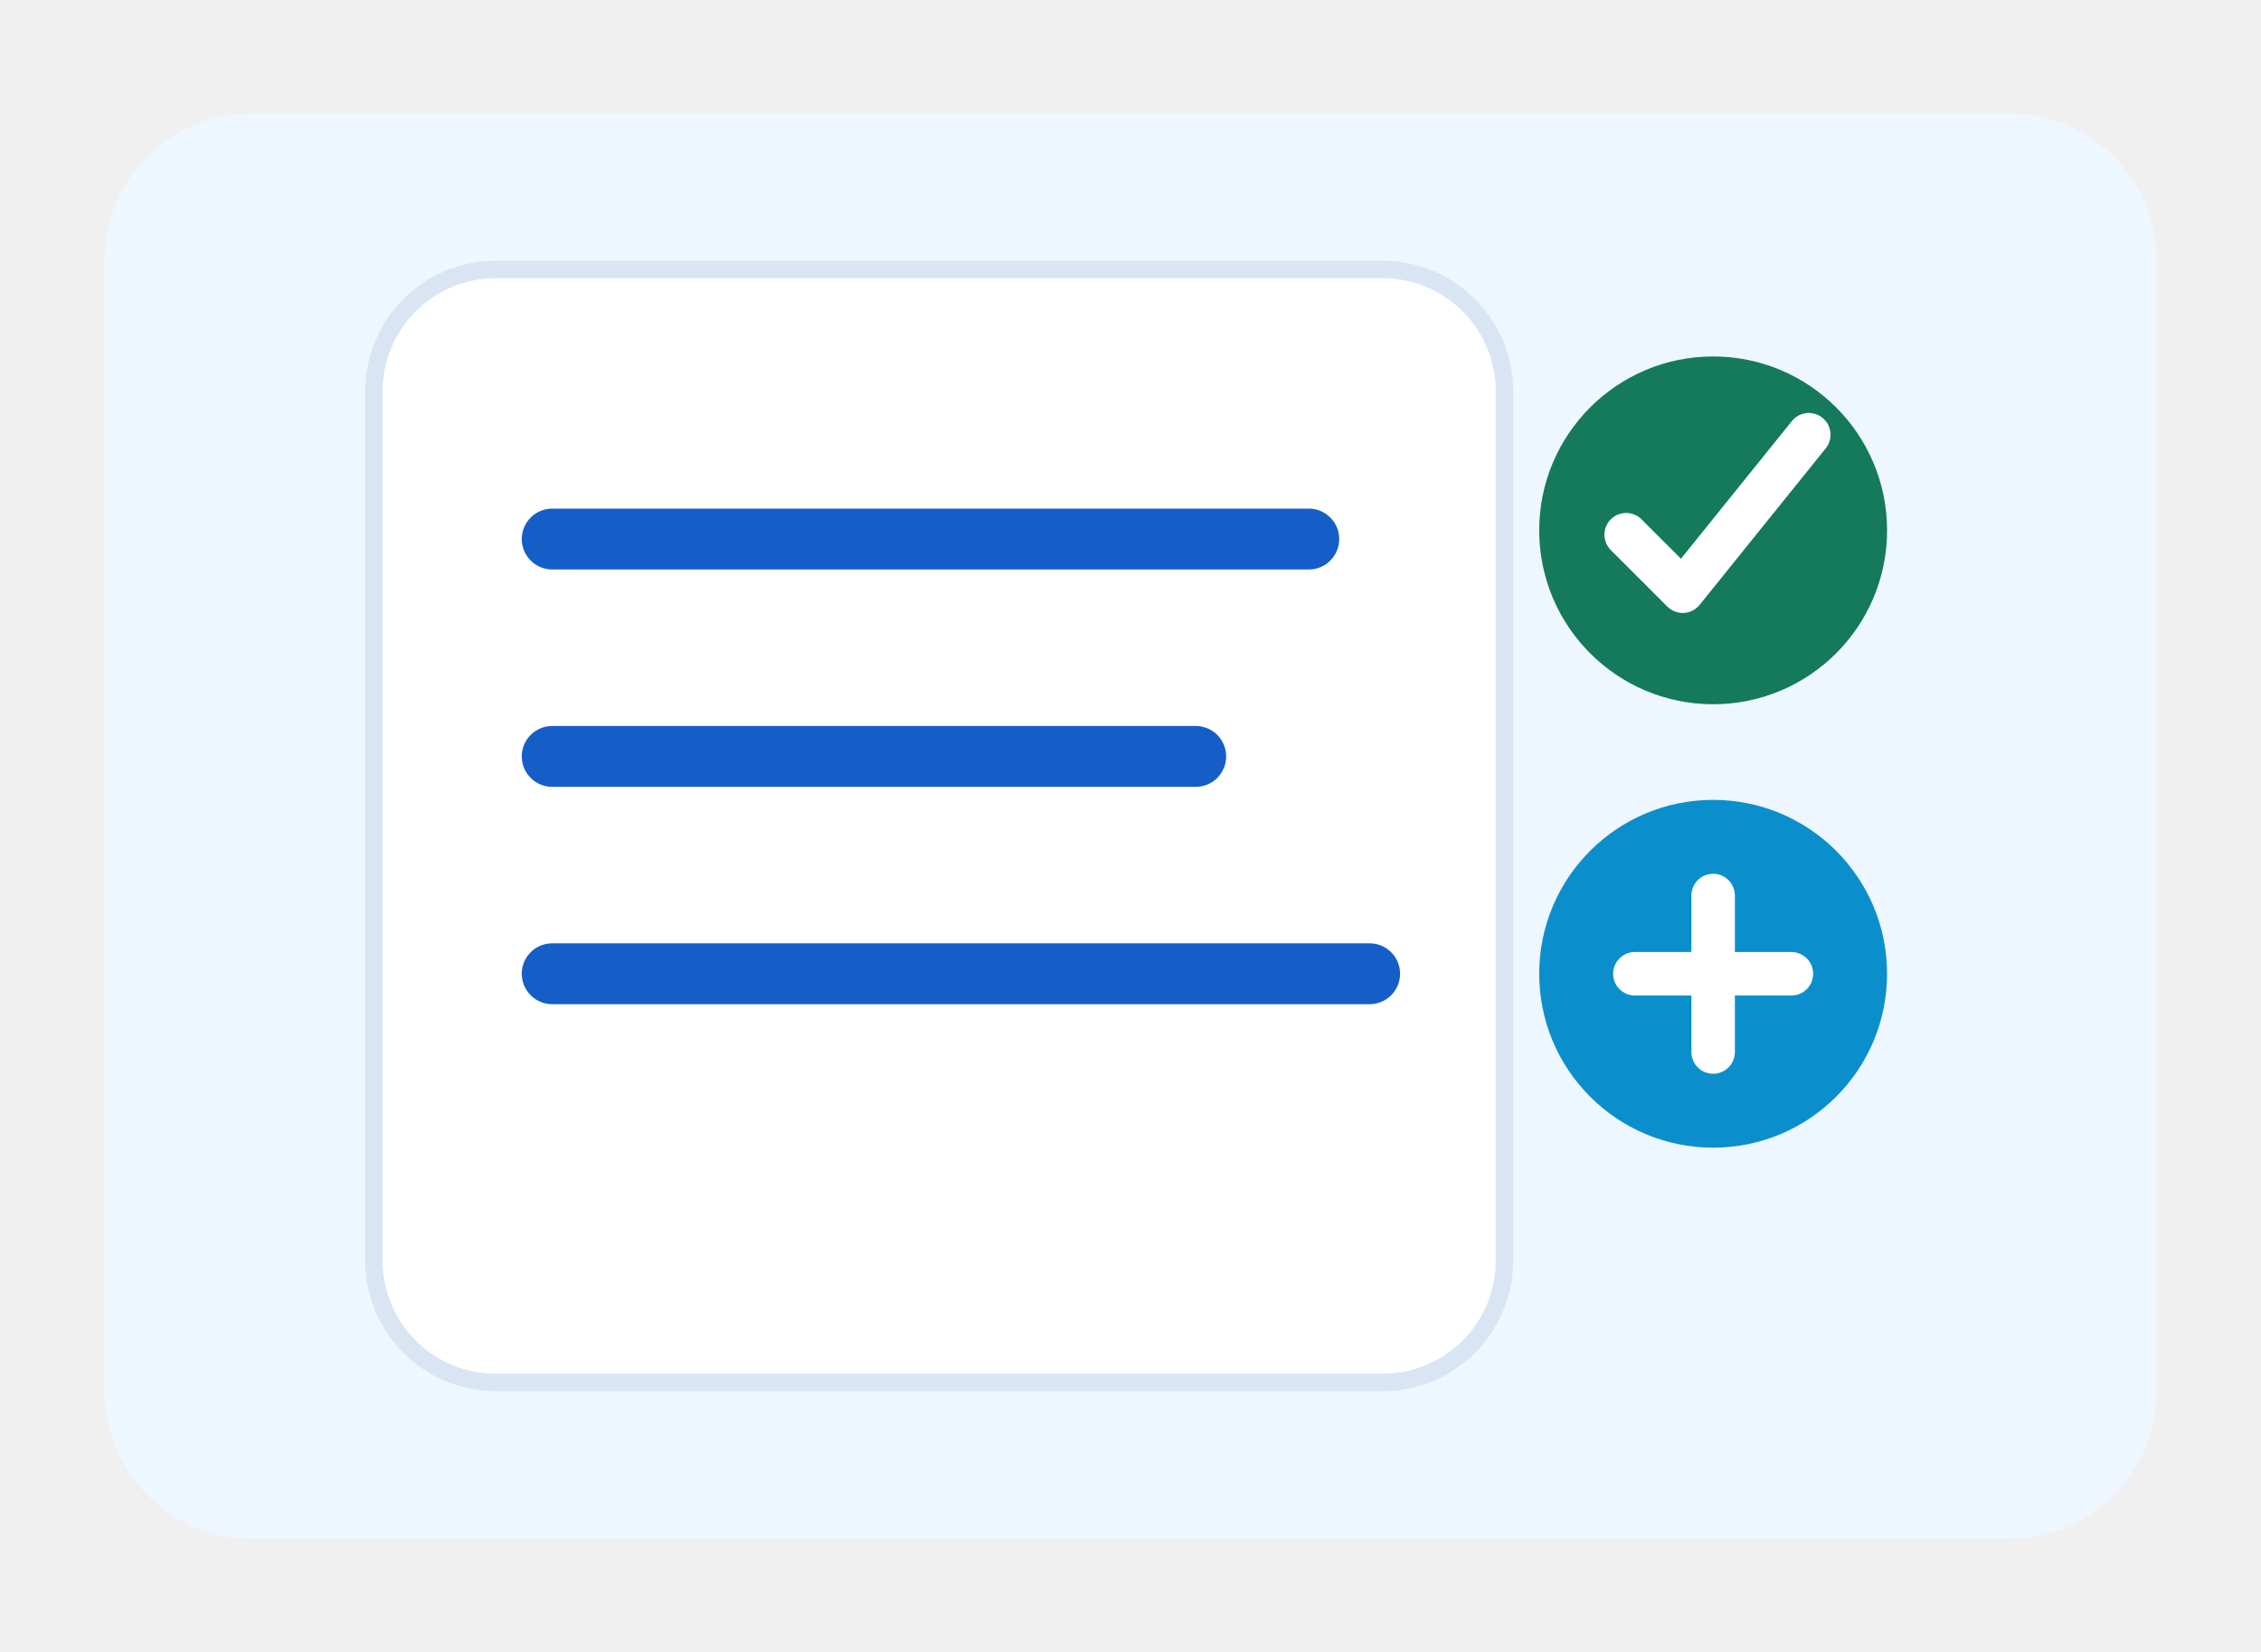
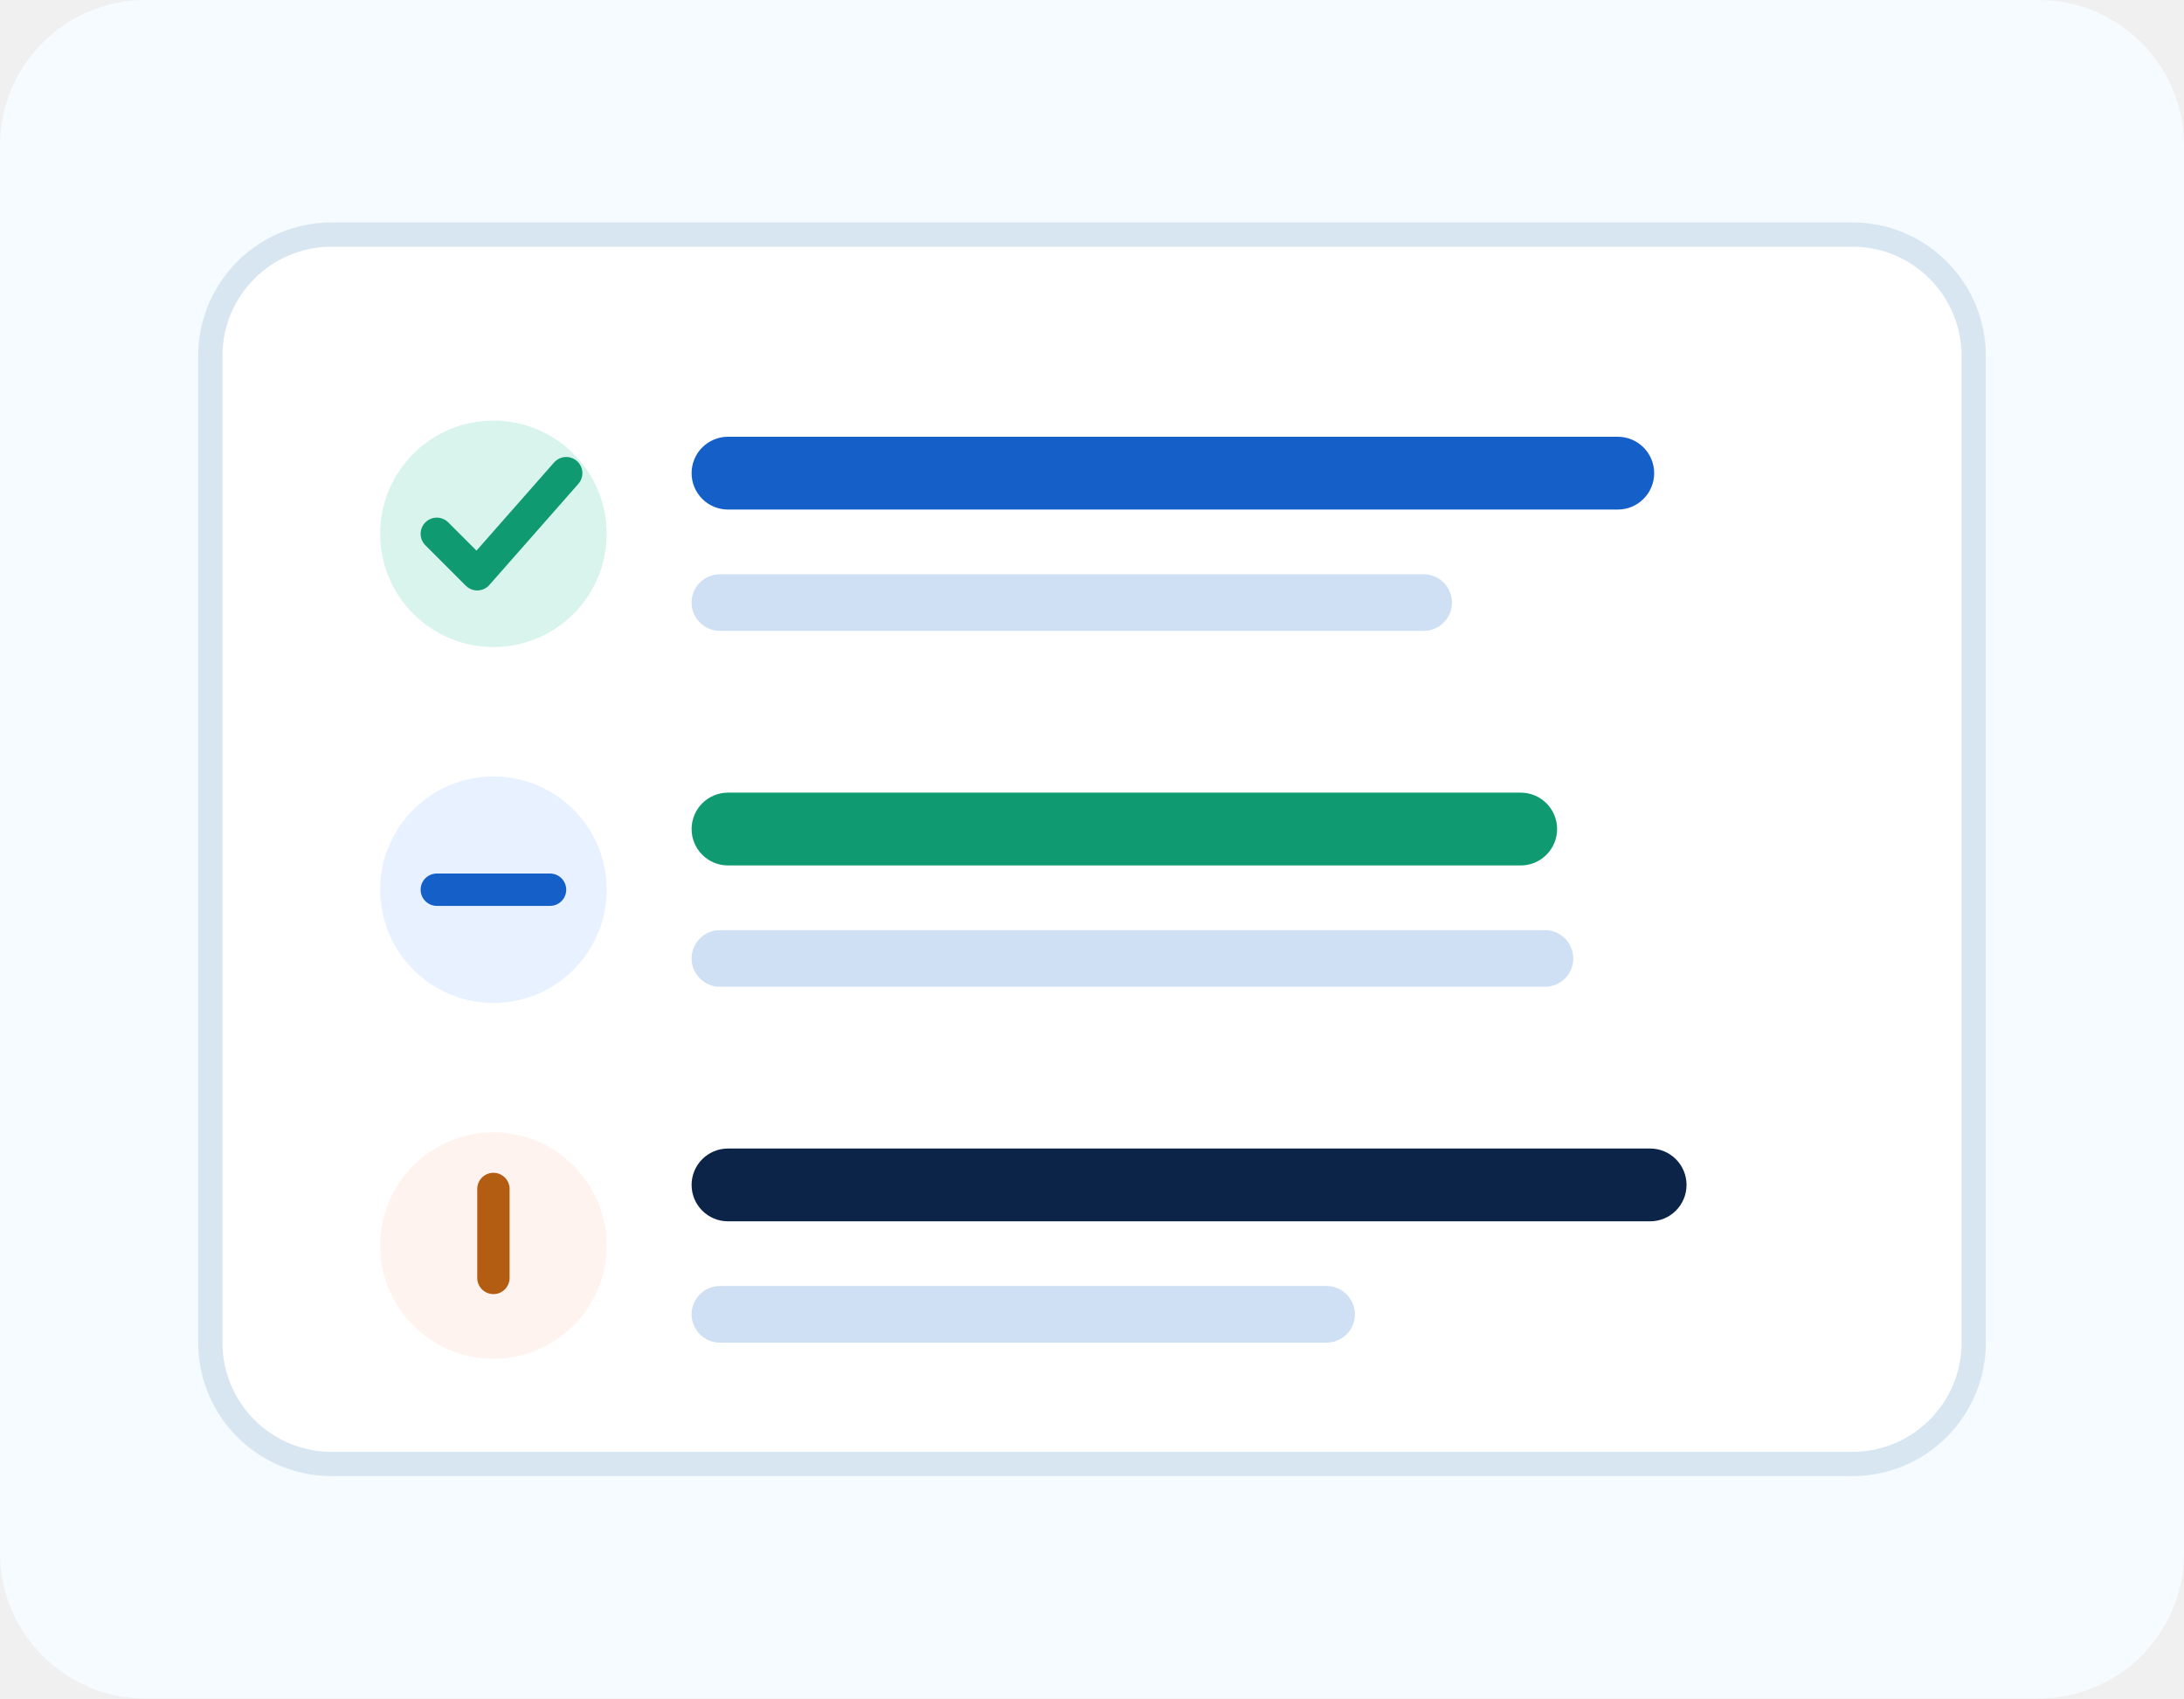
- <svg xmlns="http://www.w3.org/2000/svg" width="520" height="380" viewBox="0 0 520 380" role="img" aria-label="Checklist illustration">
-   <rect x="24" y="26" width="472" height="328" rx="34" fill="#eef6ff" />
-   <rect x="86" y="62" width="260" height="256" rx="28" fill="#fff" stroke="#d9e5f3" stroke-width="4" />
-   <path d="M127 124h174M127 174h148M127 224h188" stroke="#165ec7" stroke-width="14" stroke-linecap="round" />
-   <circle cx="394" cy="122" r="40" fill="#147a5b" />
-   <path d="M374 123l13 13 29-36" stroke="#fff" stroke-width="10" fill="none" stroke-linecap="round" stroke-linejoin="round" />
-   <circle cx="394" cy="224" r="40" fill="#0b8fcc" />
-   <path d="M376 224h36M394 206v36" stroke="#fff" stroke-width="10" stroke-linecap="round" />
+ <svg xmlns="http://www.w3.org/2000/svg" viewBox="0 0 540 420">
+   <rect width="540" height="420" rx="36" fill="#f6fbff" />
+   <rect x="52" y="58" width="436" height="304" rx="30" fill="#fff" stroke="#d8e6f2" stroke-width="6" />
+   <circle cx="122" cy="132" r="28" fill="#d9f4ec" />
+   <path d="m108 132 10 10 22-25" stroke="#0f9a71" stroke-width="8" fill="none" stroke-linecap="round" stroke-linejoin="round" />
+   <rect x="171" y="108" width="238" height="18" rx="9" fill="#1460c8" />
+   <rect x="171" y="142" width="188" height="14" rx="7" fill="#cfe0f4" />
+   <circle cx="122" cy="220" r="28" fill="#e8f1ff" />
+   <path d="M108 220h28" stroke="#1460c8" stroke-width="8" stroke-linecap="round" />
+   <rect x="171" y="196" width="214" height="18" rx="9" fill="#0f9a71" />
+   <rect x="171" y="230" width="218" height="14" rx="7" fill="#cfe0f4" />
+   <circle cx="122" cy="308" r="28" fill="#fff3ef" />
+   <path d="M122 294v22" stroke="#b35d13" stroke-width="8" stroke-linecap="round" />
+   <rect x="171" y="284" width="246" height="18" rx="9" fill="#0b2447" />
+   <rect x="171" y="318" width="164" height="14" rx="7" fill="#cfe0f4" />
</svg>
